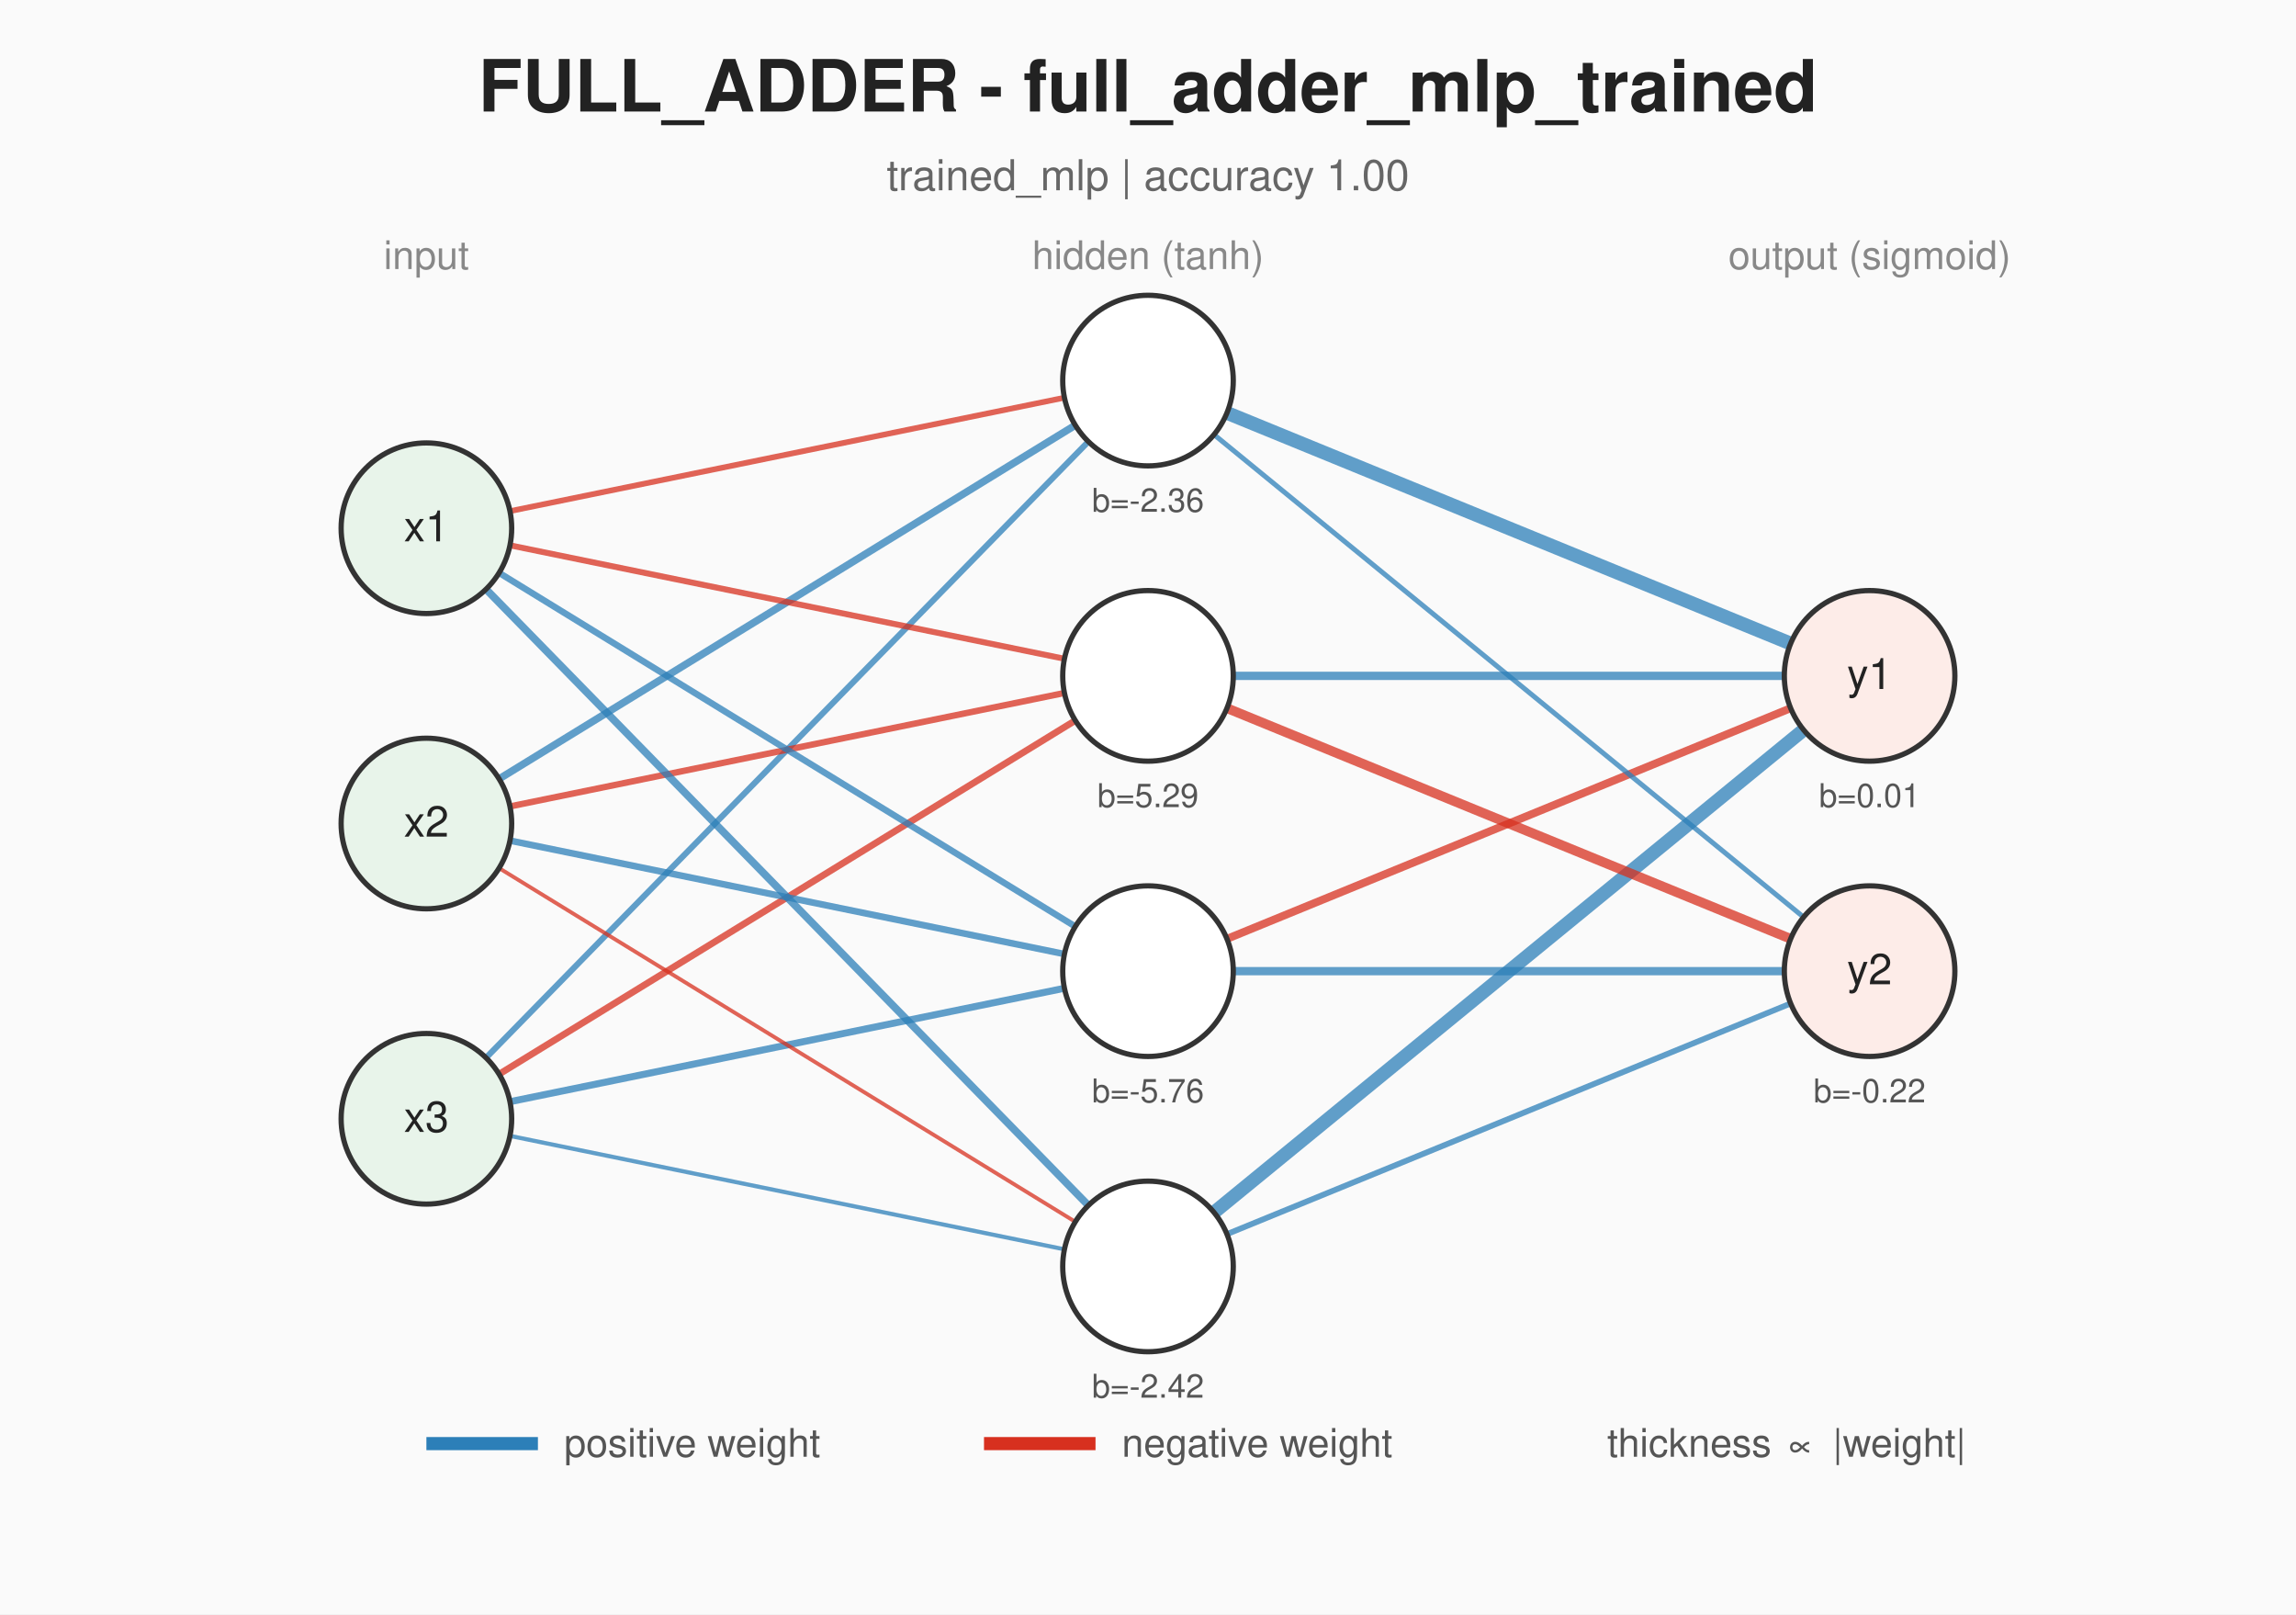
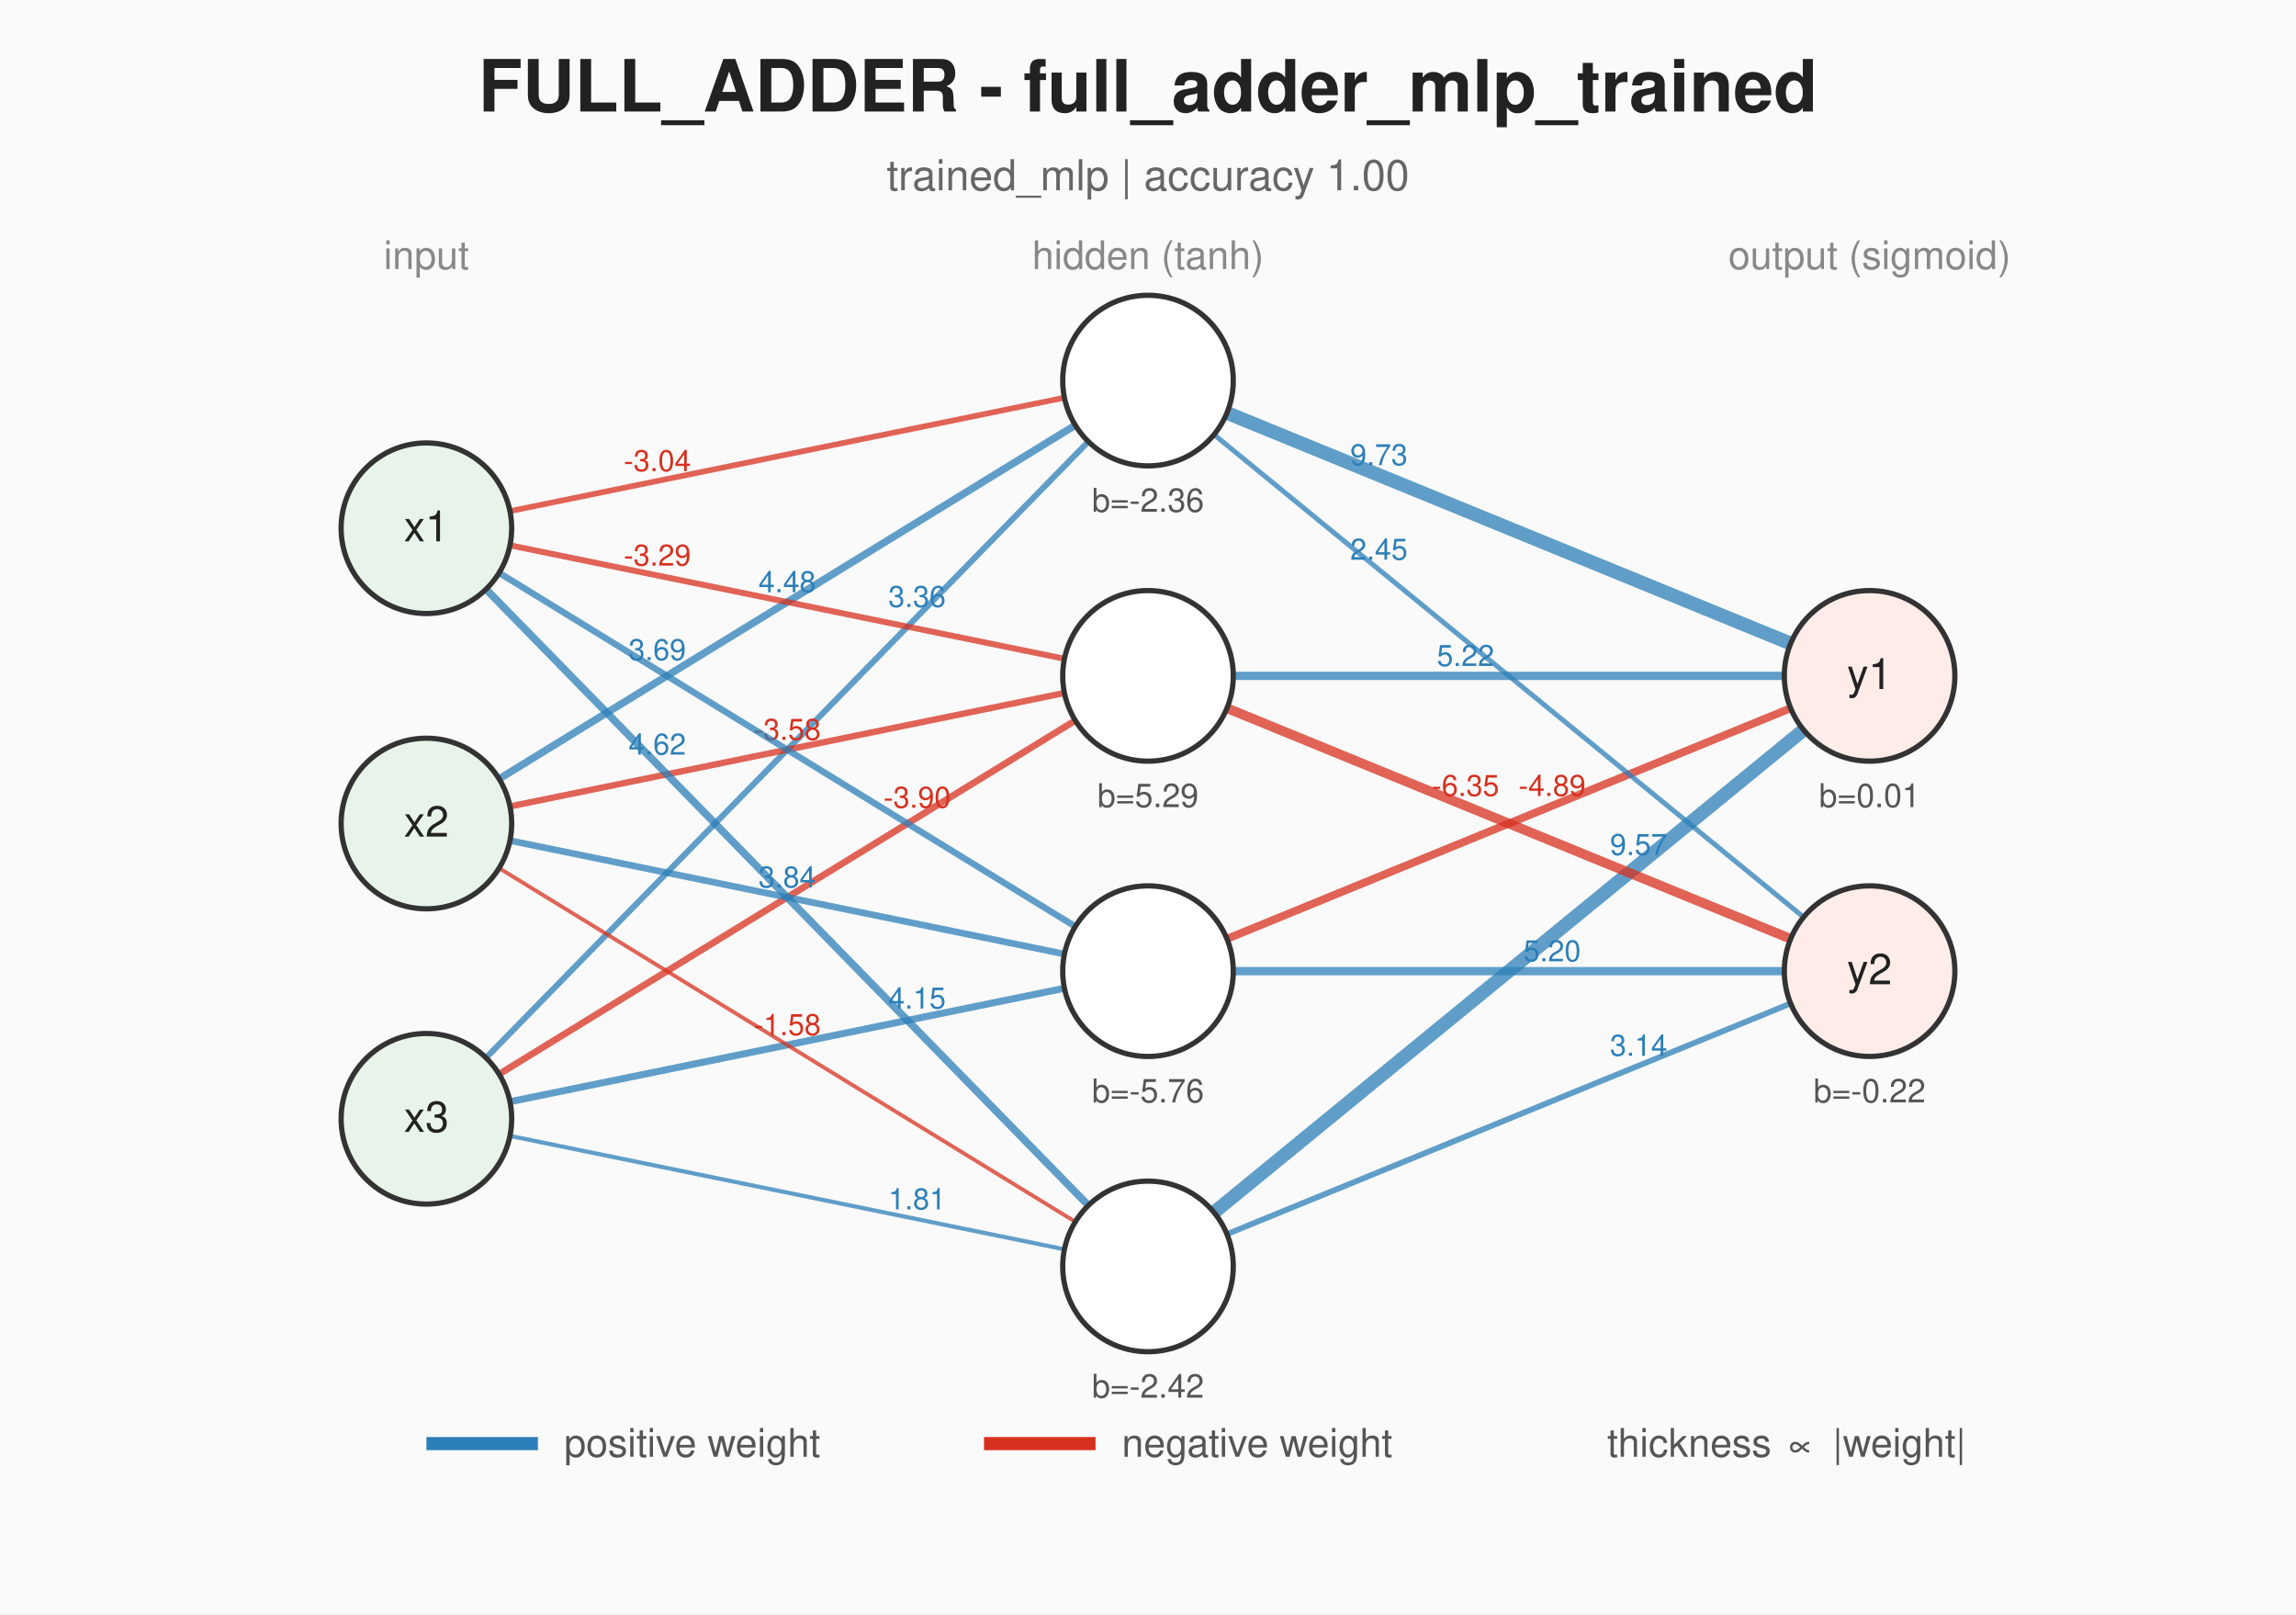
<svg xmlns="http://www.w3.org/2000/svg" width="700" height="492" viewBox="0 0 700 492" font-family="Helvetica, Arial, sans-serif">
  <rect width="700" height="492" fill="#fafafa" />
  <text x="350.0" y="34" text-anchor="middle" font-size="22" font-weight="bold" fill="#222">FULL_ADDER - full_adder_mlp_trained</text>
  <text x="350.0" y="58" text-anchor="middle" font-size="13" fill="#666">trained_mlp  |  accuracy 1.00</text>
  <line x1="130.0" y1="161.0" x2="350.0" y2="116.0" stroke="#d7301f" stroke-width="1.73" stroke-opacity="0.75" />
+   <text x="200.4" y="143.6" text-anchor="middle" font-size="9" fill="#d7301f">-3.04</text>
  <line x1="130.0" y1="251.0" x2="350.0" y2="116.0" stroke="#2c7fb8" stroke-width="2.26" stroke-opacity="0.75" />
+   <text x="240.0" y="180.5" text-anchor="middle" font-size="9" fill="#2c7fb8">4.48</text>
  <line x1="130.0" y1="341.0" x2="350.0" y2="116.0" stroke="#2c7fb8" stroke-width="1.84" stroke-opacity="0.75" />
+   <text x="279.6" y="185.0" text-anchor="middle" font-size="9" fill="#2c7fb8">3.36</text>
  <line x1="130.0" y1="161.0" x2="350.0" y2="206.0" stroke="#d7301f" stroke-width="1.82" stroke-opacity="0.75" />
+   <text x="200.4" y="172.4" text-anchor="middle" font-size="9" fill="#d7301f">-3.29</text>
  <line x1="130.0" y1="251.0" x2="350.0" y2="206.0" stroke="#d7301f" stroke-width="1.93" stroke-opacity="0.75" />
+   <text x="240.0" y="225.5" text-anchor="middle" font-size="9" fill="#d7301f">-3.58</text>
  <line x1="130.0" y1="341.0" x2="350.0" y2="206.0" stroke="#d7301f" stroke-width="2.05" stroke-opacity="0.75" />
+   <text x="279.6" y="246.2" text-anchor="middle" font-size="9" fill="#d7301f">-3.90</text>
  <line x1="130.0" y1="161.0" x2="350.0" y2="296.0" stroke="#2c7fb8" stroke-width="1.96" stroke-opacity="0.75" />
+   <text x="200.4" y="201.2" text-anchor="middle" font-size="9" fill="#2c7fb8">3.69</text>
  <line x1="130.0" y1="251.0" x2="350.0" y2="296.0" stroke="#2c7fb8" stroke-width="2.02" stroke-opacity="0.75" />
+   <text x="240.0" y="270.5" text-anchor="middle" font-size="9" fill="#2c7fb8">3.84</text>
  <line x1="130.0" y1="341.0" x2="350.0" y2="296.0" stroke="#2c7fb8" stroke-width="2.13" stroke-opacity="0.75" />
+   <text x="279.6" y="307.4" text-anchor="middle" font-size="9" fill="#2c7fb8">4.15</text>
  <line x1="130.0" y1="161.0" x2="350.0" y2="386.0" stroke="#2c7fb8" stroke-width="2.31" stroke-opacity="0.75" />
+   <text x="200.4" y="230.0" text-anchor="middle" font-size="9" fill="#2c7fb8">4.62</text>
  <line x1="130.0" y1="251.0" x2="350.0" y2="386.0" stroke="#d7301f" stroke-width="1.18" stroke-opacity="0.75" />
+   <text x="240.0" y="315.5" text-anchor="middle" font-size="9" fill="#d7301f">-1.58</text>
  <line x1="130.0" y1="341.0" x2="350.0" y2="386.0" stroke="#2c7fb8" stroke-width="1.27" stroke-opacity="0.75" />
+   <text x="279.6" y="368.6" text-anchor="middle" font-size="9" fill="#2c7fb8">1.81</text>
  <line x1="350.0" y1="116.0" x2="570.0" y2="206.0" stroke="#2c7fb8" stroke-width="4.20" stroke-opacity="0.75" />
+   <text x="420.4" y="141.8" text-anchor="middle" font-size="9" fill="#2c7fb8">9.73</text>
  <line x1="350.0" y1="206.0" x2="570.0" y2="206.0" stroke="#2c7fb8" stroke-width="2.53" stroke-opacity="0.75" />
+   <text x="446.8" y="203.0" text-anchor="middle" font-size="9" fill="#2c7fb8">5.22</text>
  <line x1="350.0" y1="296.0" x2="570.0" y2="206.0" stroke="#d7301f" stroke-width="2.41" stroke-opacity="0.75" />
+   <text x="473.2" y="242.6" text-anchor="middle" font-size="9" fill="#d7301f">-4.89</text>
  <line x1="350.0" y1="386.0" x2="570.0" y2="206.0" stroke="#2c7fb8" stroke-width="4.14" stroke-opacity="0.75" />
+   <text x="499.6" y="260.6" text-anchor="middle" font-size="9" fill="#2c7fb8">9.57</text>
  <line x1="350.0" y1="116.0" x2="570.0" y2="296.0" stroke="#2c7fb8" stroke-width="1.51" stroke-opacity="0.75" />
+   <text x="420.4" y="170.6" text-anchor="middle" font-size="9" fill="#2c7fb8">2.45</text>
  <line x1="350.0" y1="206.0" x2="570.0" y2="296.0" stroke="#d7301f" stroke-width="2.95" stroke-opacity="0.75" />
+   <text x="446.8" y="242.6" text-anchor="middle" font-size="9" fill="#d7301f">-6.35</text>
  <line x1="350.0" y1="296.0" x2="570.0" y2="296.0" stroke="#2c7fb8" stroke-width="2.52" stroke-opacity="0.75" />
+   <text x="473.2" y="293.0" text-anchor="middle" font-size="9" fill="#2c7fb8">5.20</text>
  <line x1="350.0" y1="386.0" x2="570.0" y2="296.0" stroke="#2c7fb8" stroke-width="1.76" stroke-opacity="0.75" />
+   <text x="499.6" y="321.8" text-anchor="middle" font-size="9" fill="#2c7fb8">3.14</text>
  <circle cx="130.0" cy="161.0" r="26" fill="#e8f4ea" stroke="#333333" stroke-width="1.6" />
  <text x="130.0" y="165.0" text-anchor="middle" font-size="13" fill="#222">x1</text>
  <circle cx="130.0" cy="251.0" r="26" fill="#e8f4ea" stroke="#333333" stroke-width="1.6" />
  <text x="130.0" y="255.0" text-anchor="middle" font-size="13" fill="#222">x2</text>
  <circle cx="130.0" cy="341.0" r="26" fill="#e8f4ea" stroke="#333333" stroke-width="1.6" />
  <text x="130.0" y="345.0" text-anchor="middle" font-size="13" fill="#222">x3</text>
  <text x="130.0" y="82.0" text-anchor="middle" font-size="12" fill="#888">input</text>
  <circle cx="350.0" cy="116.0" r="26" fill="#ffffff" stroke="#333333" stroke-width="1.6" />
  <text x="350.0" y="156.0" text-anchor="middle" font-size="10" fill="#555">b=-2.36</text>
  <circle cx="350.0" cy="206.0" r="26" fill="#ffffff" stroke="#333333" stroke-width="1.6" />
  <text x="350.0" y="246.0" text-anchor="middle" font-size="10" fill="#555">b=5.29</text>
  <circle cx="350.0" cy="296.0" r="26" fill="#ffffff" stroke="#333333" stroke-width="1.6" />
  <text x="350.0" y="336.0" text-anchor="middle" font-size="10" fill="#555">b=-5.76</text>
  <circle cx="350.0" cy="386.0" r="26" fill="#ffffff" stroke="#333333" stroke-width="1.6" />
  <text x="350.0" y="426.0" text-anchor="middle" font-size="10" fill="#555">b=-2.42</text>
  <text x="350.0" y="82.0" text-anchor="middle" font-size="12" fill="#888">hidden (tanh)</text>
  <circle cx="570.0" cy="206.0" r="26" fill="#fdece8" stroke="#333333" stroke-width="1.6" />
  <text x="570.0" y="210.0" text-anchor="middle" font-size="13" fill="#222">y1</text>
  <text x="570.0" y="246.0" text-anchor="middle" font-size="10" fill="#555">b=0.01</text>
  <circle cx="570.0" cy="296.0" r="26" fill="#fdece8" stroke="#333333" stroke-width="1.6" />
  <text x="570.0" y="300.0" text-anchor="middle" font-size="13" fill="#222">y2</text>
  <text x="570.0" y="336.0" text-anchor="middle" font-size="10" fill="#555">b=-0.22</text>
  <text x="570.0" y="82.0" text-anchor="middle" font-size="12" fill="#888">output (sigmoid)</text>
  <line x1="130" y1="440" x2="164" y2="440" stroke="#2c7fb8" stroke-width="4" />
  <text x="172" y="444" font-size="12" fill="#555">positive weight</text>
  <line x1="300" y1="440" x2="334" y2="440" stroke="#d7301f" stroke-width="4" />
  <text x="342" y="444" font-size="12" fill="#555">negative weight</text>
  <text x="490" y="444" font-size="12" fill="#555">thickness ∝ |weight|</text>
</svg>
